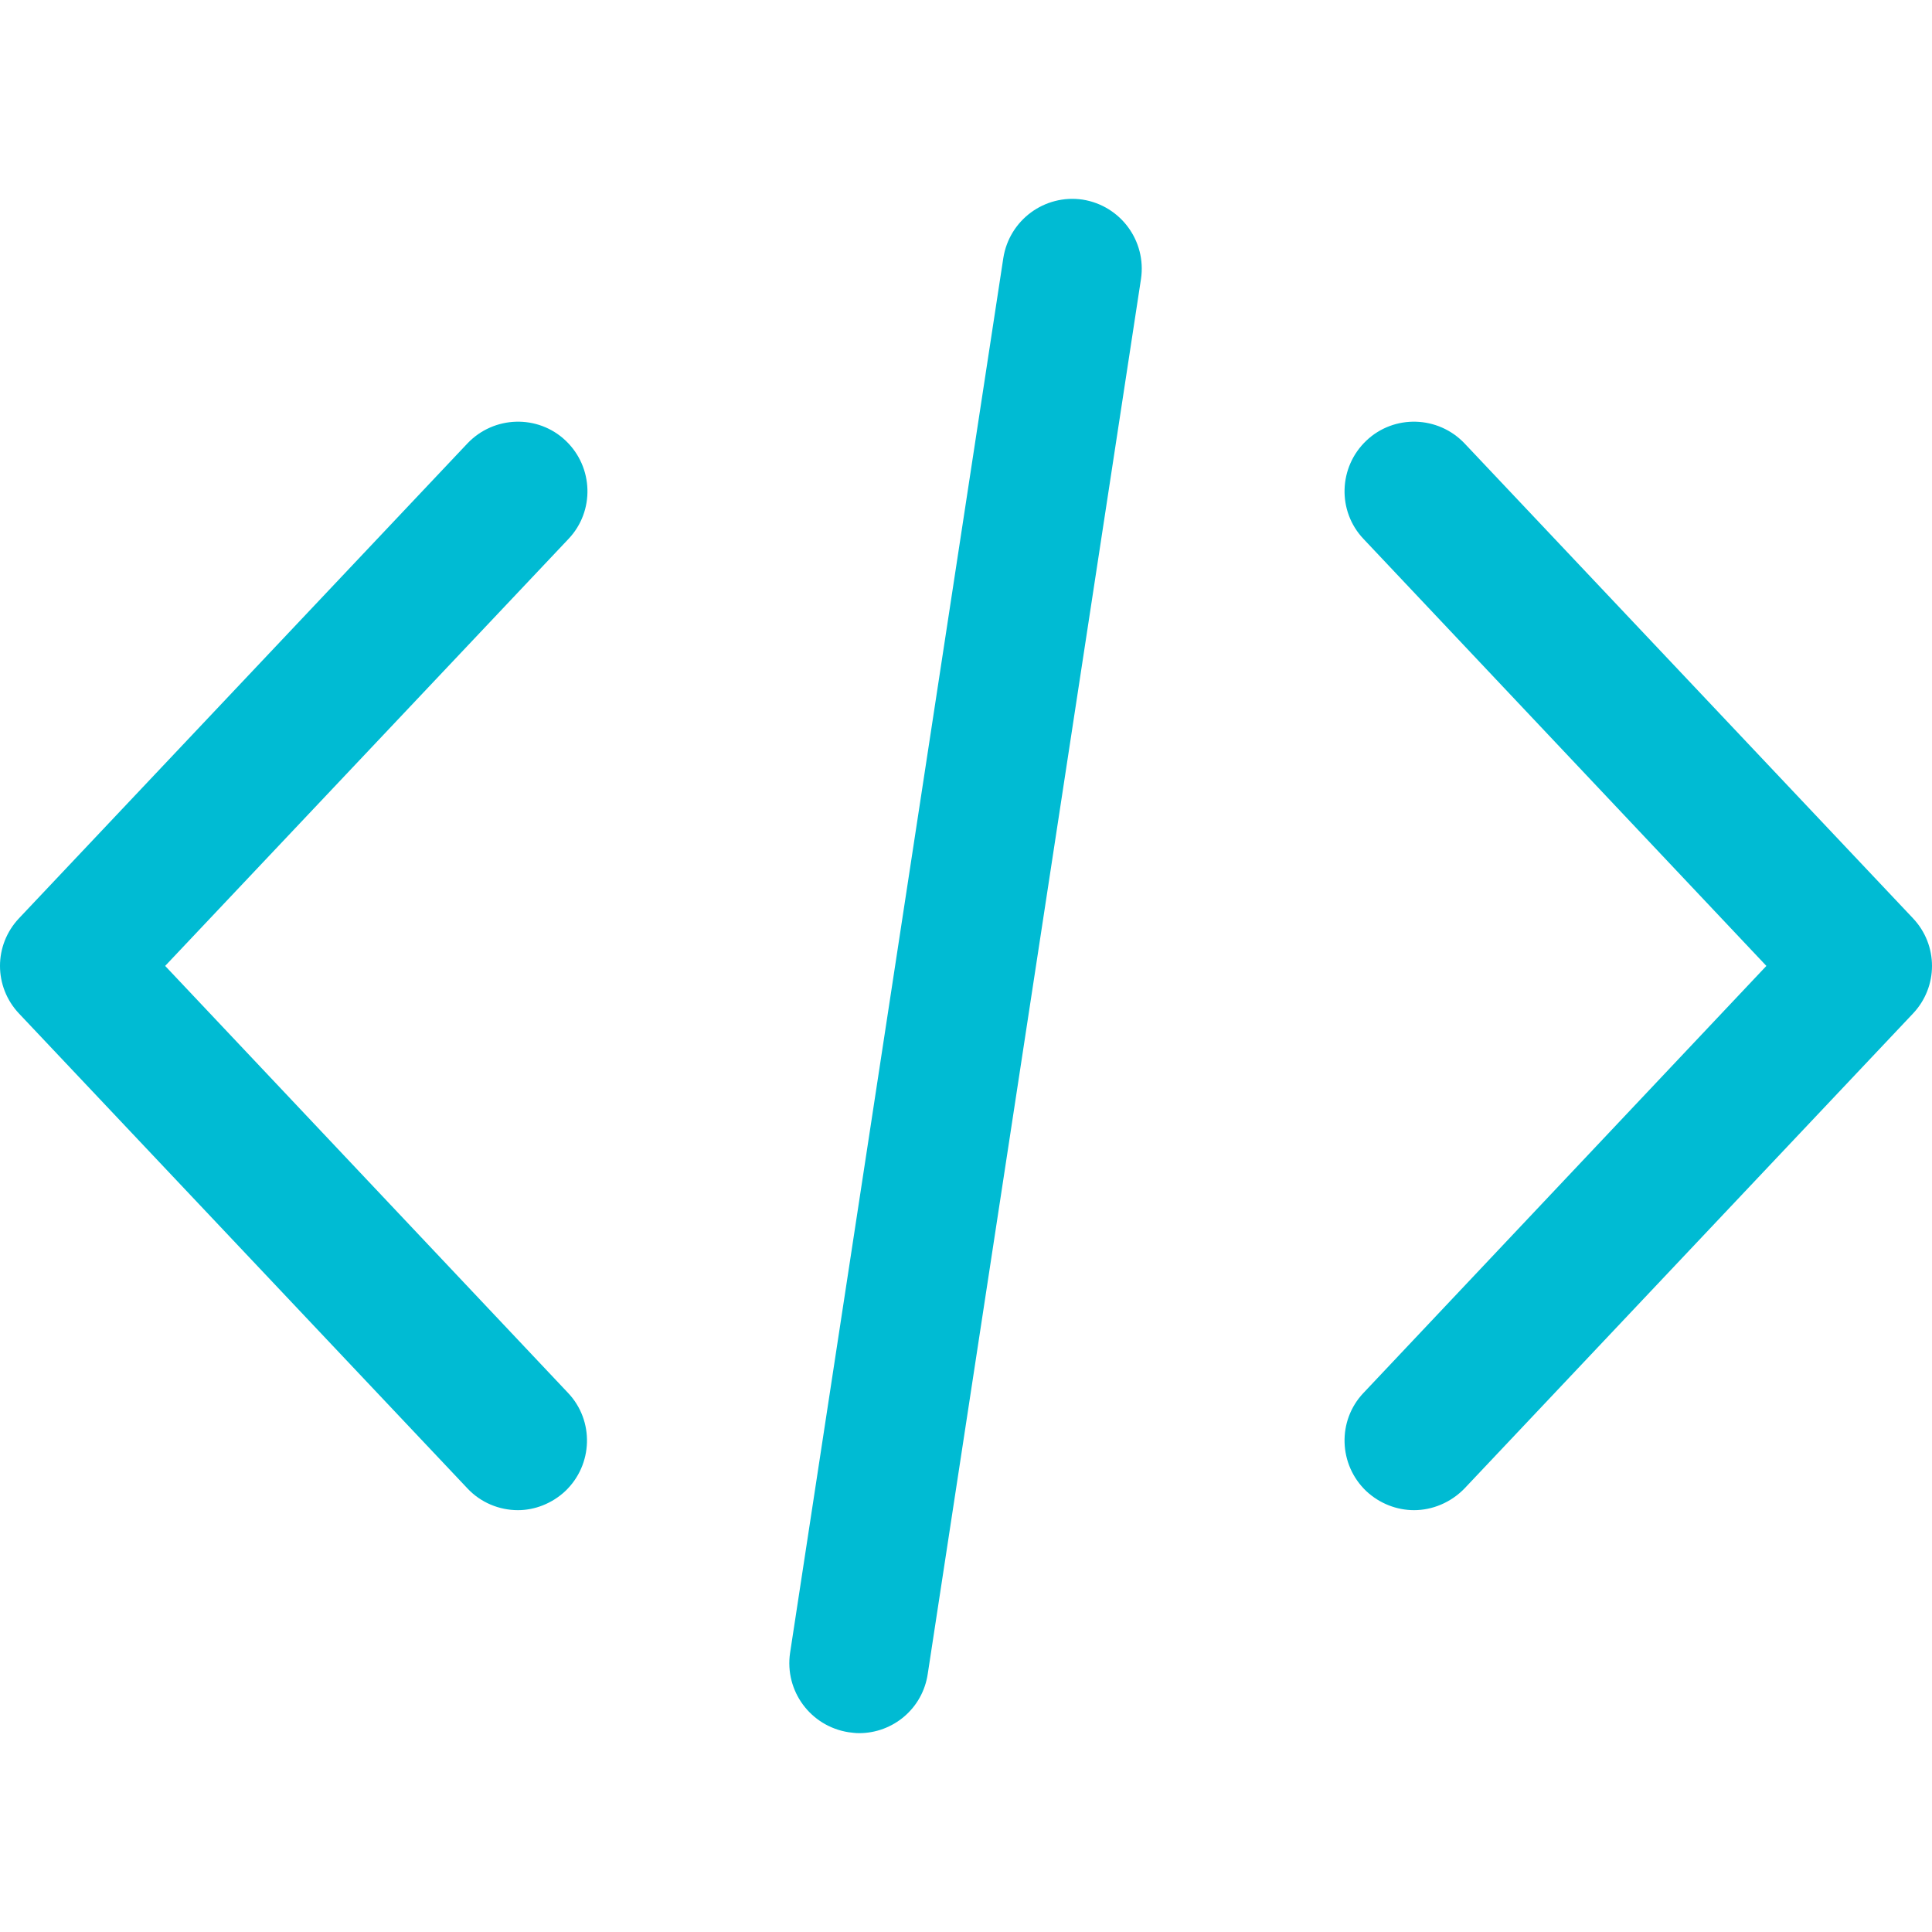
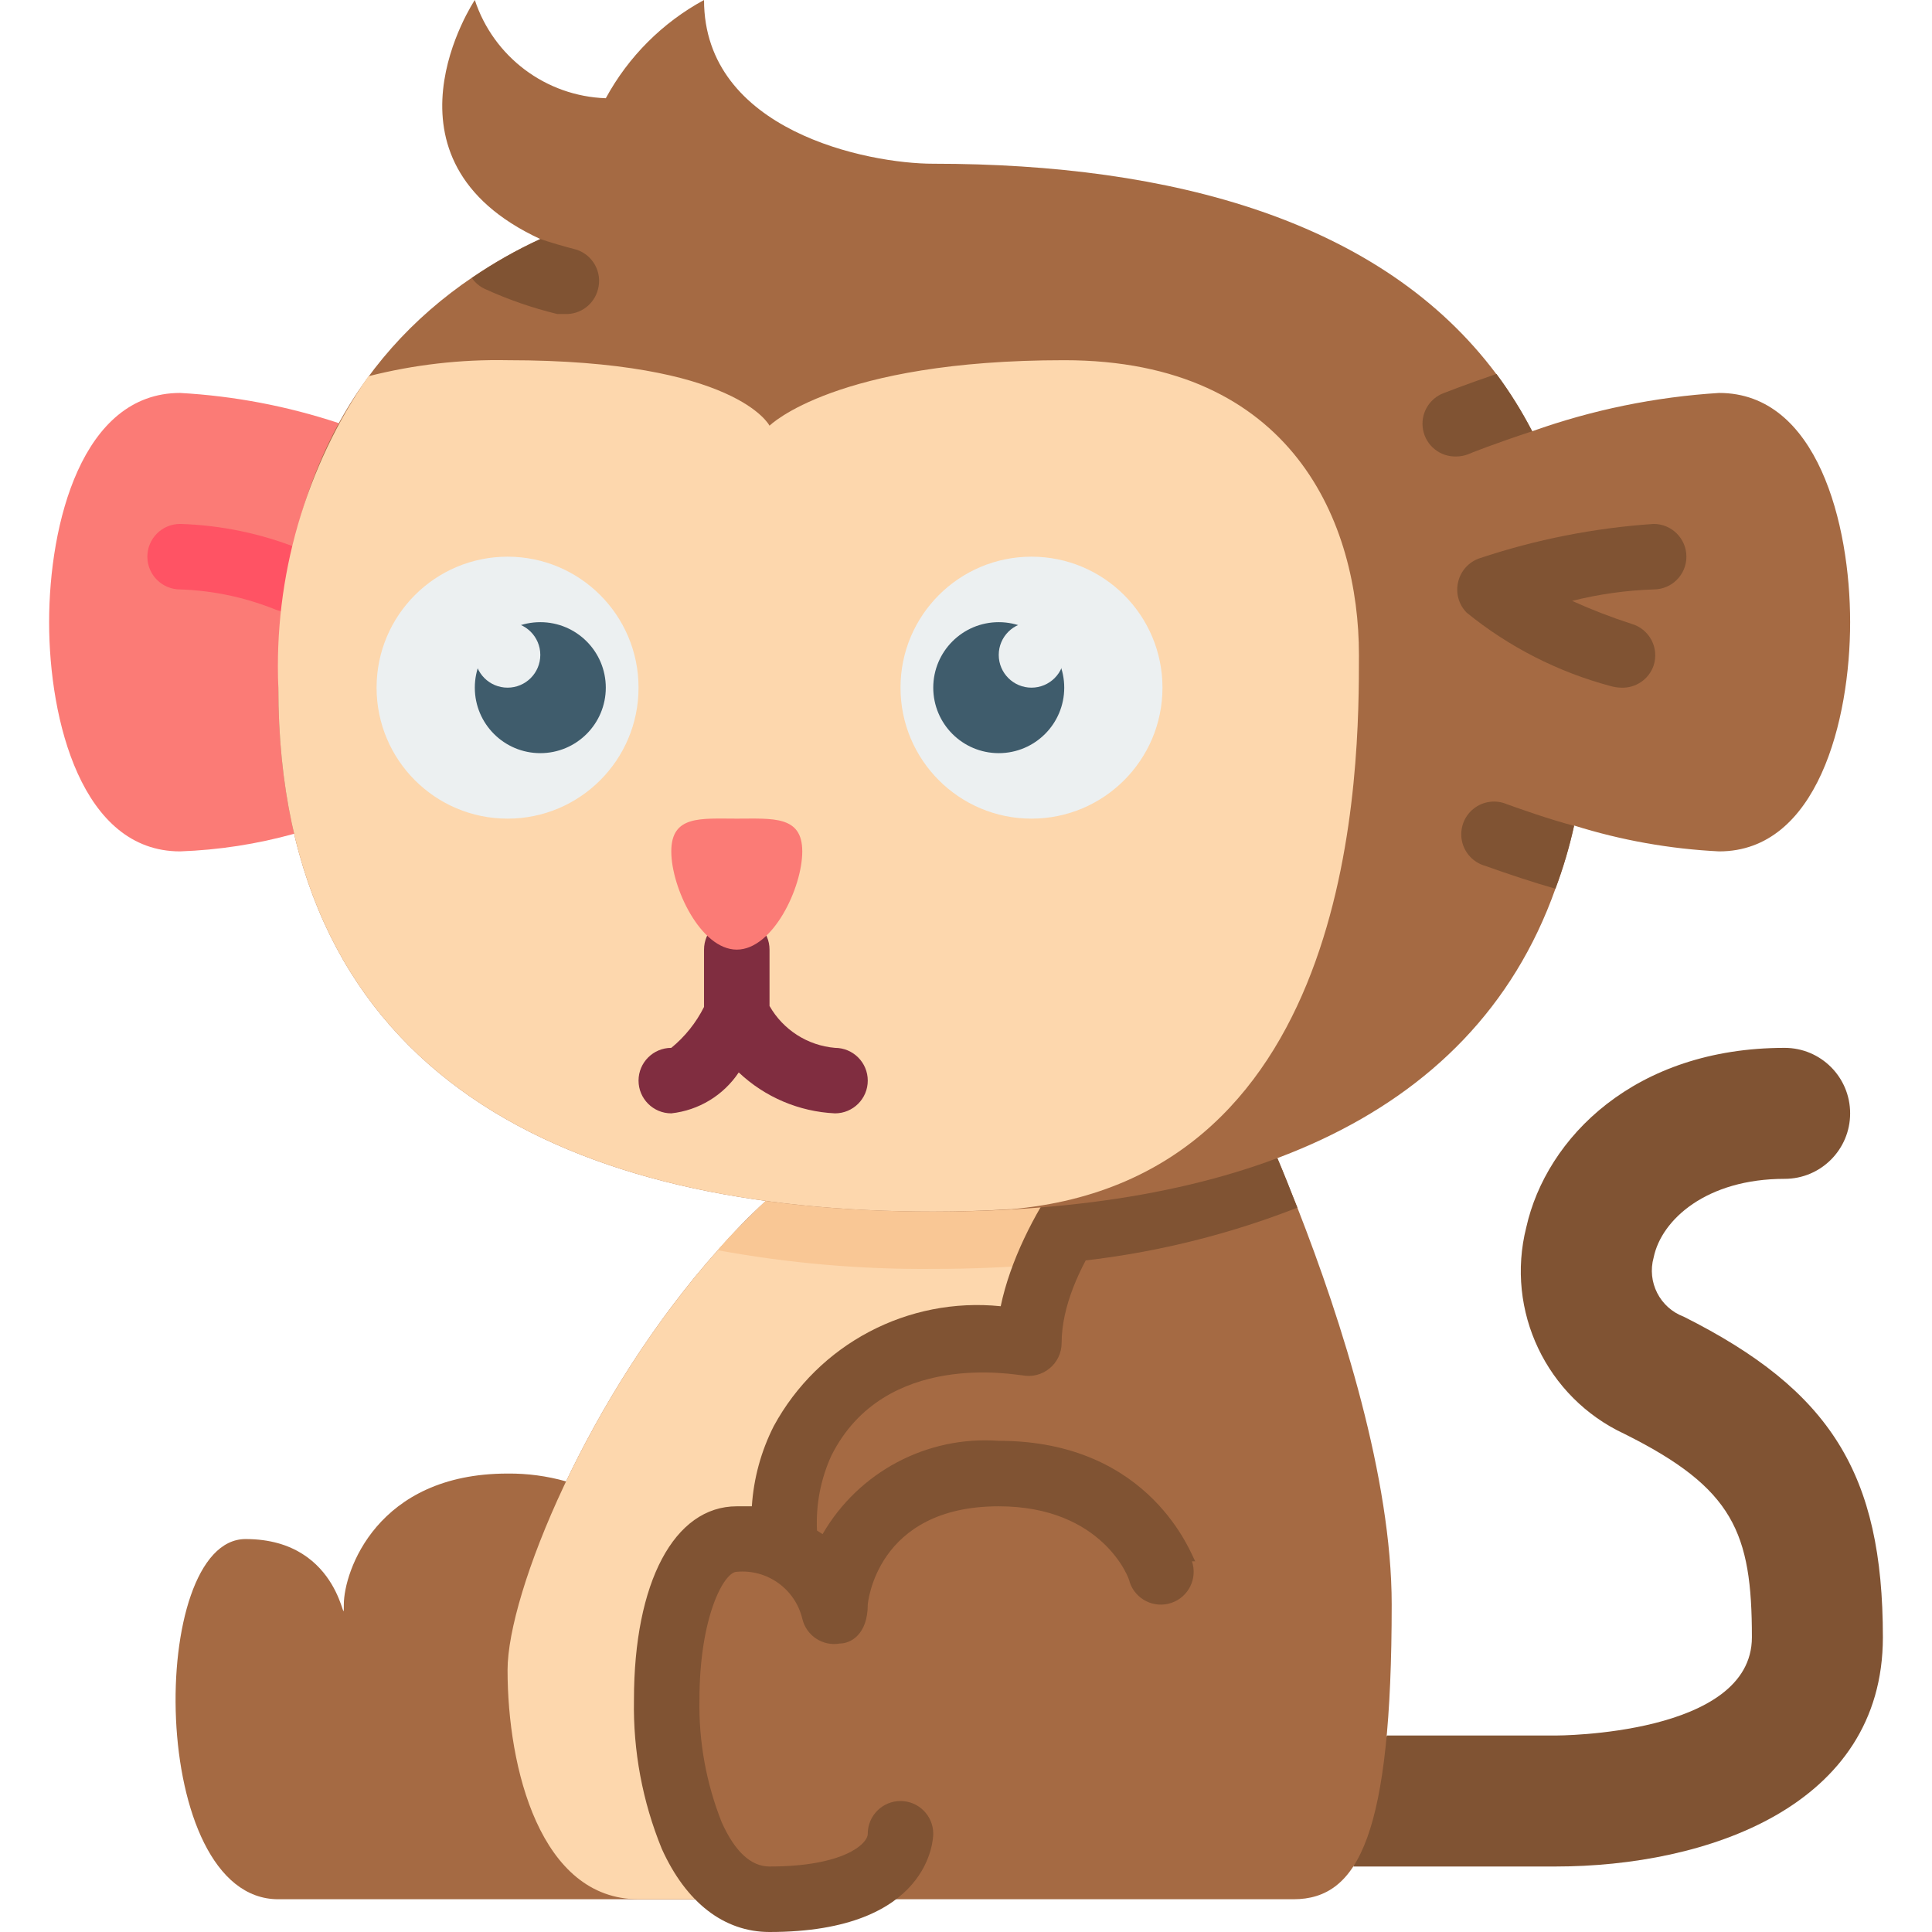
- <svg xmlns="http://www.w3.org/2000/svg" version="1.1" id="Capa_1" x="0px" y="0px" viewBox="0 0 416.75 416.75" style="enable-background:new 0 0 416.75 416.75;" xml:space="preserve">
-   <g>
-     <path style="fill:#00BBD3;" d="M305.025,325.756c-3.7,0-7.4-1.4-10.3-4.1c-6-5.7-6.3-15.2-0.6-21.2l86.9-92.1l-86.9-92.1   c-5.7-6-5.4-15.5,0.6-21.2s15.5-5.4,21.2,0.6l96.7,102.4c5.5,5.8,5.5,14.8,0,20.6l-96.7,102.4   C312.925,324.156,308.925,325.756,305.025,325.756z" />
-     <path style="fill:#00BBD3;" d="M111.725,325.756c-4,0-8-1.6-10.9-4.7l-96.7-102.4c-5.5-5.8-5.5-14.8,0-20.6l96.7-102.4   c5.7-6,15.2-6.3,21.2-0.6s6.3,15.2,0.6,21.2l-87,92.1l86.9,92.1c5.7,6,5.4,15.5-0.6,21.2   C119.025,324.356,115.325,325.756,111.725,325.756z" />
-     <path style="fill:#00BBD3;" d="M185.325,373.856c-0.8,0-1.5-0.1-2.3-0.2c-8.2-1.3-13.8-8.9-12.6-17.1l46-300.9   c1.3-8.2,8.9-13.8,17.1-12.6c8.2,1.3,13.8,8.9,12.6,17.1l-46,300.9C199.025,368.556,192.625,373.856,185.325,373.856z" />
+ <svg xmlns="http://www.w3.org/2000/svg" height="512" viewBox="0 0 56 59" width="512">
+   <g id="Page-1" fill="none" fill-rule="evenodd">
+     <g id="019---Monkey" fill-rule="nonzero">
+       <path id="Shape" d="m40.85 53h5.15c.06 0 6 0 6-3 0-3.2-.56-4.55-3.89-6.21-2.385-1.111-3.644-3.759-3-6.31.61-2.73 3.31-5.48 7.89-5.48 1.105 0 2 .895 2 2s-.895 2-2 2c-2.38 0-3.76 1.24-4 2.4-.21.751.19 1.537.92 1.81 4.48 2.25 6.08 4.79 6.08 9.79 0 5.17-5.39 7-10 7h-6.17z" fill="#805333" />
+       <path id="Shape" d="m20 58h-13c-4 0-4-11-1-11s3 3 3 2 1-4 5-4c.605-.006 1.208.075 1.79.24z" fill="#a56a43" />
+       <path id="Shape" d="m41 49c0 7-1 9-3 9h-20c-3 0-4-4-4-7 0-2.35 2.46-8.39 6.42-12.82.462-.53.953-1.034 1.47-1.51l15.62-1.3c.2.47.4 1 .61 1.51 1.37 3.5 2.88 8.27 2.88 12.12z" fill="#a56a43" />
+       <path id="Shape" d="m32.29 35.8c-.732.842-1.338 1.785-1.8 2.8-.354.752-.548 1.569-.57 2.4 0 0-4.92-1-6.92 3-.484 1.032-.665 2.18-.52 3.31-.463-.216-.969-.322-1.48-.31-3 0-3 11 1 11h-4c-3 0-4-4-4-7 0-2.35 2.46-8.39 6.42-12.82.19-.22.39-.44.6-.65s.57-.58.87-.86z" fill="#fdd7ad" />
+       <path id="Shape" d="m38.12 36.88c-2.442.955-5.014 1.535-7.63 1.72.462-1.015 1.068-1.958 1.8-2.8l5.22-.43c.2.47.4.97.61 1.51z" fill="#805333" />
+       <path id="Shape" d="m32.29 35.8c-.732.842-1.338 1.785-1.8 2.8-1.13.1-2.3.15-3.49.15-2.206.02-4.41-.171-6.58-.57.19-.22.39-.44.6-.65s.57-.58.87-.86z" fill="#f9c795" />
+       <path id="Shape" d="m35 47.68c-.1-.15-1.33-3.68-6-3.68-2.191-.158-4.28.949-5.38 2.85l-.17-.11c-.039-.788.112-1.573.44-2.29 1.63-3.25 5.66-2.45 5.83-2.45.294.058.599-.019.83-.21.232-.188.368-.471.37-.77 0-2.26 2.21-4.71 2.66-5.12.379-.244.548-.711.412-1.141-.136-.43-.542-.716-.992-.699-1 0-3.37 3.09-3.94 5.83-2.837-.289-5.569 1.154-6.93 3.66-.387.763-.615 1.596-.67 2.45-.15 0-.3 0-.46 0-1.91 0-3.14 2.32-3.14 5.91-.029 1.559.26 3.107.85 4.55.74 1.64 1.9 2.54 3.29 2.54 4.94 0 5-2.88 5-3 0-.552-.448-1-1-1s-1 .448-1 1c0 .31-.74 1-3 1-.57 0-1.06-.46-1.46-1.35-.472-1.189-.704-2.461-.68-3.74 0-2.53.75-3.91 1.14-3.91.929-.086 1.781.523 2 1.43.12.519.625.854 1.15.76.32 0 .85-.27.85-1.19 0 0 .24-3 4-3 3.17 0 4 2.21 4 2.32.177.525.745.807 1.27.63s.807-.745.63-1.27z" fill="#805333" />
+       <path id="Shape" d="m7.49 25.46c-1.138.317-2.309.498-3.49.54-3 0-4-4-4-7s1-7 4-7c1.647.092 3.274.401 4.84.92z" fill="#fb7b76" />
+       <path id="Shape" d="m7.26 18.68c-.123.001-.246-.023-.36-.07-.924-.371-1.905-.577-2.9-.61-.552 0-1-.448-1-1s.448-1 1-1c1.241.037 2.466.291 3.62.75.445.176.703.643.616 1.113-.088.471-.497.813-.976.817z" fill="#ff5364" />
+       <path id="Shape" d="m55 19c0 3-1 7-4 7-1.504-.074-2.993-.339-4.43-.79-.144.656-.335 1.301-.57 1.93-2.58 7.27-10.11 9.86-19 9.86-11 0-20-4-20-16 0-6 2.27-10.06 5.94-12.54.653-.443 1.342-.831 2.06-1.16-5.25-2.43-2-7.3-2-7.3.573 1.739 2.17 2.937 4 3 .689-1.269 1.731-2.311 3-3 0 4 5 5 7 5 7.31 0 13.71 1.75 17.2 6.43.409.55.774 1.132 1.09 1.74 1.839-.655 3.761-1.049 5.71-1.17 3 0 4 4 4 7z" fill="#a56a43" />
+       <path id="Shape" d="m16.76 8.84c-.117.453-.532.765-1 .75h-.24c-.763-.185-1.506-.443-2.22-.77-.156-.074-.291-.188-.39-.33.662-.455 1.361-.853 2.09-1.19.33.11.7.22 1.09.32.516.159.813.699.67 1.22z" fill="#805333" />
+       <path id="Shape" d="m40 20c0 3.33 0 16-10.64 16.93h-.05c-.76.047-1.53.07-2.31.07-11 0-20-4-20-16-.142-3.385.823-6.724 2.75-9.51 1.388-.353 2.818-.518 4.25-.49 7 0 8 2 8 2s2-2 9-2 9 5 9 9z" fill="#fdd7ad" />
+       <path id="Shape" d="m45.29 13.17c-1.13.37-1.94.69-1.95.7-.118.047-.243.07-.37.07-.491.015-.92-.33-1.012-.812-.092-.483.18-.961.642-1.128 0 0 .66-.26 1.6-.58.41.553.774 1.138 1.09 1.75z" fill="#805333" />
+       <path id="Shape" d="m46.57 25.22c-.145.653-.335 1.294-.57 1.92-.7-.2-1.42-.44-2.15-.7-.358-.102-.63-.395-.705-.76s.059-.742.348-.977c.289-.235.685-.29 1.027-.143.48.17 1.23.44 2.05.66z" fill="#805333" />
+       <circle id="Oval" cx="30" cy="21" fill="#ecf0f1" r="4" />
+       <circle id="Oval" cx="14" cy="21" fill="#ecf0f1" r="4" />
+       <path id="Shape" d="m24 32c-.837-.071-1.585-.55-2-1.28v-1.72c0-.552-.448-1-1-1s-1 .448-1 1v1.75c-.242.482-.582.908-1 1.25-.552 0-1 .448-1 1s.448 1 1 1c.838-.092 1.592-.549 2.06-1.25.799.755 1.842 1.199 2.94 1.25.552 0 1-.448 1-1s-.448-1-1-1z" fill="#802d40" />
+       <path id="Shape" d="m48 21c-.108-.003-.216-.02-.32-.05-1.605-.43-3.1-1.193-4.39-2.24-.244-.247-.342-.603-.26-.94.078-.336.324-.608.65-.72 1.721-.575 3.509-.928 5.32-1.05.552 0 1 .448 1 1s-.448 1-1 1c-.84.028-1.675.145-2.49.35.59.267 1.194.501 1.81.7.262.074.482.251.61.49s.154.521.07.78c-.143.425-.552.703-1 .68z" fill="#805333" />
+       <path id="Shape" d="m23 26c0 1.11-.9 3-2 3s-2-1.89-2-3 .9-1 2-1 2-.1 2 1z" fill="#fb7b76" />
+       <circle id="Oval" cx="15" cy="21" fill="#3f5c6c" r="2" />
+       <circle id="Oval" cx="29" cy="21" fill="#3f5c6c" r="2" />
+       <g fill="#ecf0f1">
+         <circle id="Oval" cx="14" cy="20" r="1" />
+         <circle id="Oval" cx="30" cy="20" r="1" />
+       </g>
+     </g>
  </g>
-   <g>
- </g>
-   <g>
- </g>
-   <g>
- </g>
-   <g>
- </g>
-   <g>
- </g>
-   <g>
- </g>
-   <g>
- </g>
-   <g>
- </g>
-   <g>
- </g>
-   <g>
- </g>
-   <g>
- </g>
-   <g>
- </g>
-   <g>
- </g>
-   <g>
- </g>
-   <g>
- </g>
</svg>
